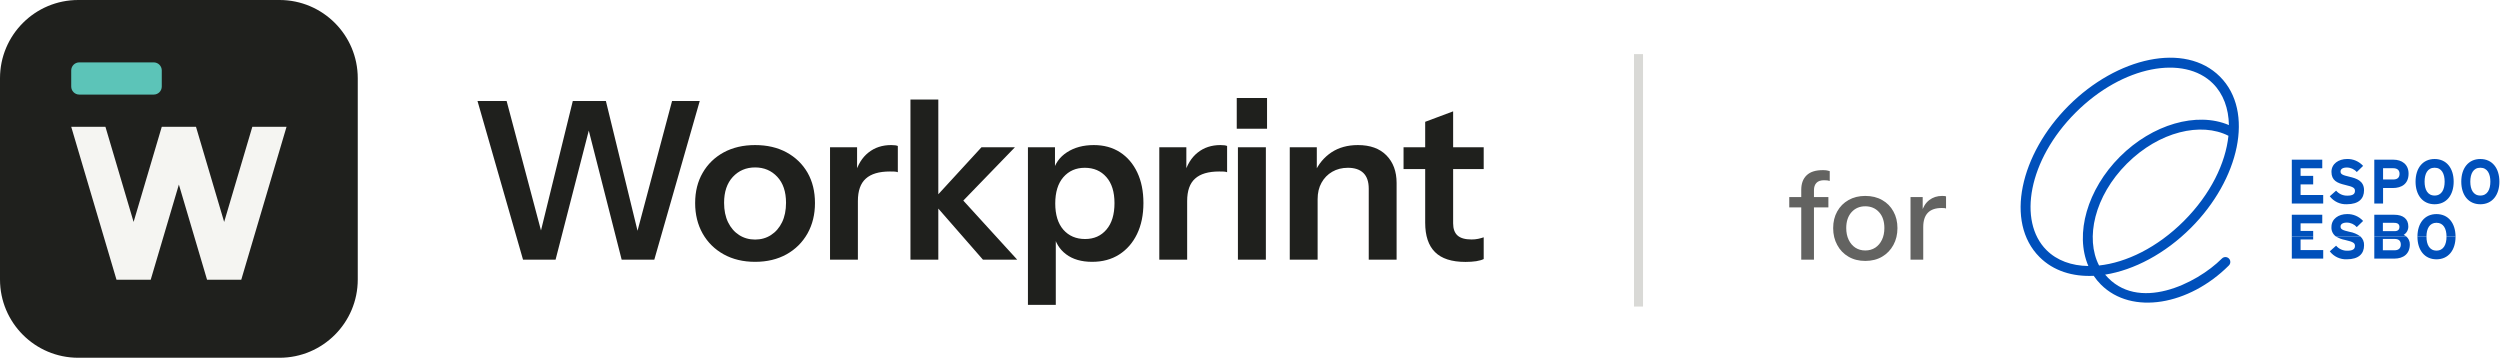
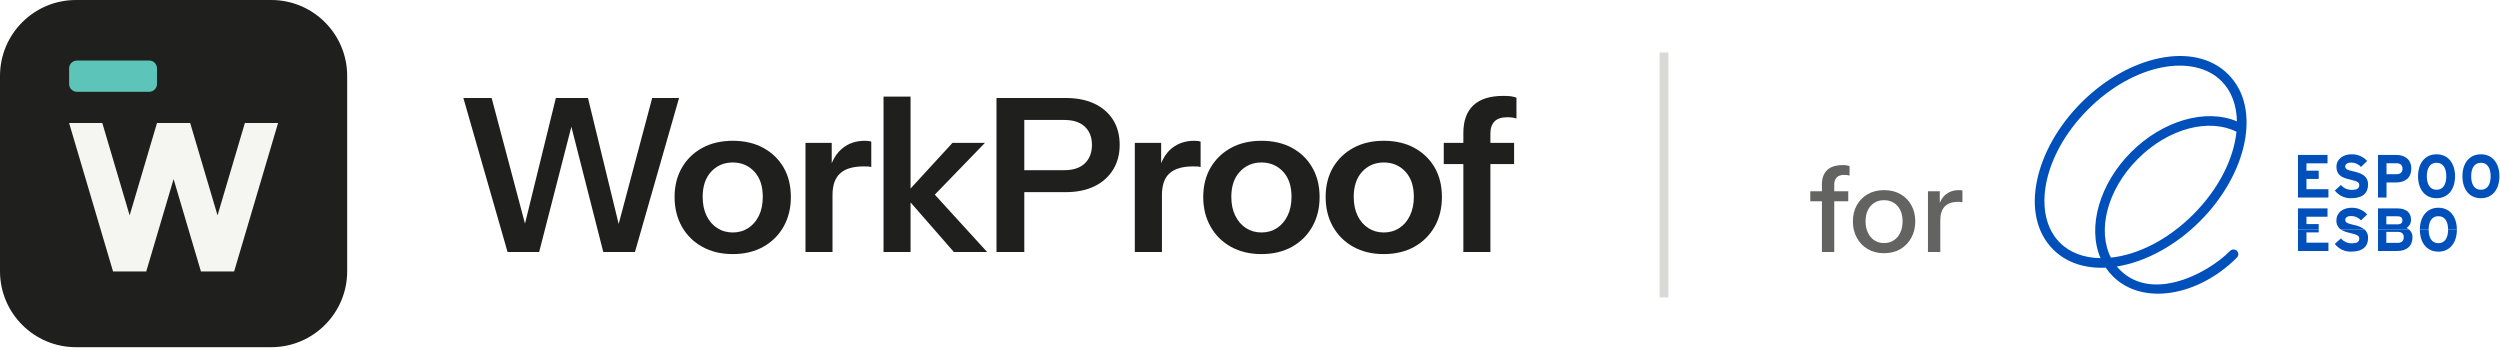
- <svg xmlns="http://www.w3.org/2000/svg" viewBox="0 0 277.28 40" width="277.28" height="40">
+ <svg xmlns="http://www.w3.org/2000/svg" viewBox="0 0 285.73 40" width="285.73" height="40">
  <g transform="scale(0.62)">
    <g fill="#1f201d">
      <rect x="0" y="0" width="64" height="64" rx="14" />
    </g>
    <g transform="translate(8.96 7.56) scale(0.72)">
      <g fill="#5cc4b8">
        <rect x="5.25" y="5" width="22.5" height="8" rx="2" />
      </g>
      <path fill="#f5f5f2" d="M5.25 21L13.75 21L25 59L16.5 59ZM27.75 21L36.25 21L25 59L16.5 59ZM27.75 21L36.25 21L47.5 59L39 59ZM50.25 21L58.75 21L47.5 59L39 59Z" />
    </g>
  </g>
-   <path fill="#1f201d" d="M6.01 0 0.96 -17.6H4.19L8.48 -1.44H7.56L11.53 -17.6H15.2L19.14 -1.44H18.24L22.54 -17.6H25.61L20.57 0H16.95L12.93 -15.78H13.68L9.62 0ZM31.75 0.24Q29.77 0.24 28.27 -0.59Q26.77 -1.42 25.93 -2.9Q25.1 -4.38 25.1 -6.28Q25.1 -8.2 25.94 -9.64Q26.77 -11.08 28.27 -11.9Q29.77 -12.71 31.75 -12.71Q33.75 -12.71 35.24 -11.9Q36.74 -11.08 37.57 -9.64Q38.39 -8.2 38.39 -6.28Q38.39 -4.38 37.56 -2.9Q36.72 -1.42 35.23 -0.59Q33.73 0.24 31.75 0.24ZM31.75 -2.23Q32.74 -2.23 33.51 -2.73Q34.29 -3.23 34.74 -4.15Q35.18 -5.06 35.18 -6.31Q35.18 -8.15 34.21 -9.19Q33.24 -10.23 31.75 -10.23Q30.26 -10.23 29.28 -9.18Q28.31 -8.13 28.31 -6.31Q28.31 -5.06 28.75 -4.15Q29.2 -3.23 29.98 -2.73Q30.76 -2.23 31.75 -2.23ZM40.06 0V-12.47H43.06V-9.45H43.15V0ZM43.15 -6.5 42.83 -9.46Q43.27 -11.05 44.32 -11.88Q45.36 -12.71 46.84 -12.71Q47.36 -12.71 47.58 -12.61V-9.7Q47.45 -9.75 47.23 -9.77Q47.01 -9.78 46.7 -9.78Q44.9 -9.78 44.03 -8.99Q43.15 -8.21 43.15 -6.5ZM48.98 0V-17.76H52.07V0ZM57.02 0 51.36 -6.48 56.86 -12.47H60.57L54.23 -5.92L54.38 -7.06L60.82 0ZM69.13 0.24Q67.35 0.24 66.24 -0.6Q65.12 -1.44 64.84 -2.93L65.1 -2.96V5.01H62.01V-12.47H65.01V-9.66L64.78 -9.71Q65.11 -11.11 66.34 -11.91Q67.57 -12.71 69.32 -12.71Q70.99 -12.71 72.23 -11.91Q73.46 -11.11 74.14 -9.67Q74.82 -8.23 74.82 -6.28Q74.82 -4.31 74.11 -2.84Q73.4 -1.38 72.13 -0.57Q70.86 0.24 69.13 0.24ZM68.35 -2.29Q69.83 -2.29 70.72 -3.34Q71.61 -4.38 71.61 -6.27Q71.61 -8.14 70.71 -9.16Q69.81 -10.19 68.31 -10.19Q66.85 -10.19 65.94 -9.15Q65.04 -8.11 65.04 -6.23Q65.04 -4.36 65.94 -3.32Q66.85 -2.29 68.35 -2.29ZM76.58 0V-12.47H79.58V-9.45H79.67V0ZM79.67 -6.5 79.35 -9.46Q79.79 -11.05 80.84 -11.88Q81.88 -12.71 83.36 -12.71Q83.88 -12.71 84.1 -12.61V-9.7Q83.97 -9.75 83.75 -9.77Q83.53 -9.78 83.22 -9.78Q81.42 -9.78 80.55 -8.99Q79.67 -8.21 79.67 -6.5ZM85.3 0V-12.47H88.4V0ZM85.17 -14.52V-17.93H88.53V-14.52ZM91.05 0V-12.47H94.05V-9.53H94.14V0ZM99.81 0V-7.87Q99.81 -9.03 99.22 -9.61Q98.63 -10.19 97.5 -10.19Q96.52 -10.19 95.76 -9.75Q95 -9.31 94.57 -8.53Q94.14 -7.76 94.14 -6.71L93.83 -9.7Q94.45 -11.08 95.67 -11.9Q96.9 -12.71 98.61 -12.71Q100.65 -12.71 101.77 -11.57Q102.9 -10.42 102.9 -8.51V0ZM110.54 0.25Q108.25 0.25 107.16 -0.84Q106.07 -1.92 106.07 -4.1V-15.29L109.17 -16.45V-4.03Q109.17 -3.12 109.66 -2.68Q110.15 -2.24 111.21 -2.24Q111.61 -2.24 111.94 -2.31Q112.27 -2.38 112.56 -2.48V-0.07Q112.27 0.08 111.73 0.17Q111.2 0.25 110.54 0.25ZM103.67 -10.05V-12.47H112.56V-10.05Z" transform="translate(52 28.8)" />
-   <path fill="#d9d9d6" d="M181.23 6h1v28h-1z" />
-   <path fill="#636361" d="M1.55 0V-7.74Q1.55 -8.79 2.15 -9.36Q2.74 -9.93 3.94 -9.93Q4.22 -9.93 4.39 -9.9Q4.57 -9.87 4.71 -9.82V-8.73Q4.61 -8.76 4.45 -8.79Q4.29 -8.81 4.1 -8.81Q3.51 -8.81 3.24 -8.52Q2.96 -8.23 2.96 -7.7V0ZM0.22 -5.8V-6.94H4.56V-5.8ZM8.65 0.14Q7.59 0.14 6.79 -0.33Q5.98 -0.8 5.54 -1.63Q5.09 -2.45 5.09 -3.5Q5.09 -4.55 5.54 -5.35Q5.99 -6.16 6.79 -6.61Q7.59 -7.07 8.65 -7.07Q9.73 -7.07 10.53 -6.61Q11.33 -6.16 11.77 -5.35Q12.22 -4.55 12.22 -3.5Q12.22 -2.45 11.77 -1.63Q11.32 -0.8 10.52 -0.33Q9.72 0.14 8.65 0.14ZM8.65 -1.02Q9.28 -1.02 9.76 -1.33Q10.23 -1.64 10.5 -2.2Q10.77 -2.76 10.77 -3.51Q10.77 -4.62 10.18 -5.27Q9.59 -5.92 8.65 -5.92Q7.72 -5.92 7.13 -5.27Q6.54 -4.61 6.54 -3.51Q6.54 -2.76 6.81 -2.2Q7.08 -1.64 7.55 -1.33Q8.03 -1.02 8.65 -1.02ZM13.67 0V-6.94H15.02V-5.21H15.08V0ZM15.08 -3.62 14.9 -5.26Q15.15 -6.15 15.75 -6.61Q16.35 -7.07 17.17 -7.07Q17.49 -7.07 17.61 -7.02V-5.68Q17.54 -5.71 17.42 -5.72Q17.29 -5.73 17.12 -5.73Q16.1 -5.73 15.59 -5.2Q15.08 -4.67 15.08 -3.62Z" transform="translate(198.23 28.8)" />
-   <g fill="#0050bb" transform="translate(224.11 6.4) scale(0.35)">
+   <path fill="#1f201d" d="M6.01 0 0.96 -17.6H4.19L8.48 -1.44H7.56L11.53 -17.6H15.2L19.14 -1.44H18.24L22.54 -17.6H25.61L20.57 0H16.95L12.93 -15.78H13.68L9.62 0ZM31.75 0.24Q29.77 0.24 28.27 -0.59Q26.77 -1.42 25.93 -2.9Q25.1 -4.38 25.1 -6.28Q25.1 -8.2 25.94 -9.64Q26.77 -11.08 28.27 -11.9Q29.77 -12.71 31.75 -12.71Q33.75 -12.71 35.24 -11.9Q36.74 -11.08 37.57 -9.64Q38.39 -8.2 38.39 -6.28Q38.39 -4.38 37.56 -2.9Q36.72 -1.42 35.23 -0.59Q33.73 0.24 31.75 0.24ZM31.75 -2.23Q32.74 -2.23 33.51 -2.73Q34.29 -3.23 34.74 -4.15Q35.18 -5.06 35.18 -6.31Q35.18 -8.15 34.21 -9.19Q33.24 -10.23 31.75 -10.23Q30.26 -10.23 29.28 -9.18Q28.31 -8.13 28.31 -6.31Q28.31 -5.06 28.75 -4.15Q29.2 -3.23 29.98 -2.73Q30.76 -2.23 31.75 -2.23ZM40.06 0V-12.47H43.06V-9.45H43.15V0ZM43.15 -6.5 42.83 -9.46Q43.27 -11.05 44.32 -11.88Q45.36 -12.71 46.84 -12.71Q47.36 -12.71 47.58 -12.61V-9.7Q47.45 -9.75 47.23 -9.77Q47.01 -9.78 46.7 -9.78Q44.9 -9.78 44.03 -8.99Q43.15 -8.21 43.15 -6.5ZM48.98 0V-17.76H52.07V0ZM57.02 0 51.36 -6.48 56.86 -12.47H60.57L54.23 -5.92 54.38 -7.06 60.82 0ZM61.89 0V-17.6H69.8Q71.73 -17.6 73.11 -16.94Q74.48 -16.28 75.23 -15.08Q75.97 -13.88 75.97 -12.25Q75.97 -10.63 75.22 -9.41Q74.47 -8.19 73.09 -7.51Q71.71 -6.84 69.8 -6.84H64.37V-9.35H69.64Q71.16 -9.35 71.98 -10.12Q72.8 -10.9 72.8 -12.24Q72.8 -13.57 71.98 -14.33Q71.17 -15.09 69.64 -15.09H65.07V0ZM77.7 0V-12.47H80.71V-9.45H80.8V0ZM80.8 -6.5 80.48 -9.46Q80.92 -11.05 81.96 -11.88Q83.01 -12.71 84.49 -12.71Q85 -12.71 85.22 -12.61V-9.7Q85.1 -9.75 84.88 -9.77Q84.66 -9.78 84.34 -9.78Q82.55 -9.78 81.67 -8.99Q80.8 -8.21 80.8 -6.5ZM92.17 0.24Q90.19 0.24 88.69 -0.59Q87.19 -1.42 86.36 -2.9Q85.52 -4.38 85.52 -6.28Q85.52 -8.2 86.36 -9.64Q87.2 -11.08 88.7 -11.9Q90.19 -12.71 92.17 -12.71Q94.18 -12.71 95.67 -11.9Q97.17 -11.08 97.99 -9.64Q98.82 -8.2 98.82 -6.28Q98.82 -4.38 97.99 -2.9Q97.15 -1.42 95.66 -0.59Q94.16 0.24 92.17 0.24ZM92.17 -2.23Q93.17 -2.23 93.94 -2.73Q94.71 -3.23 95.16 -4.15Q95.61 -5.06 95.61 -6.31Q95.61 -8.15 94.64 -9.19Q93.66 -10.23 92.17 -10.23Q90.69 -10.23 89.71 -9.18Q88.73 -8.13 88.73 -6.31Q88.73 -5.06 89.18 -4.15Q89.63 -3.23 90.41 -2.73Q91.19 -2.23 92.17 -2.23ZM106.15 0.24Q104.17 0.24 102.67 -0.59Q101.18 -1.42 100.34 -2.9Q99.51 -4.38 99.51 -6.28Q99.51 -8.2 100.34 -9.64Q101.18 -11.08 102.68 -11.9Q104.17 -12.71 106.15 -12.71Q108.16 -12.71 109.65 -11.9Q111.15 -11.08 111.98 -9.64Q112.8 -8.2 112.8 -6.28Q112.8 -4.38 111.97 -2.9Q111.13 -1.42 109.64 -0.59Q108.14 0.24 106.15 0.24ZM106.15 -2.23Q107.15 -2.23 107.92 -2.73Q108.7 -3.23 109.14 -4.15Q109.59 -5.06 109.59 -6.31Q109.59 -8.15 108.62 -9.19Q107.65 -10.23 106.15 -10.23Q104.67 -10.23 103.69 -9.18Q102.72 -8.13 102.72 -6.31Q102.72 -5.06 103.16 -4.15Q103.61 -3.23 104.39 -2.73Q105.17 -2.23 106.15 -2.23ZM115.25 0V-13.61Q115.25 -15.68 116.39 -16.76Q117.54 -17.84 119.81 -17.84Q120.32 -17.84 120.66 -17.8Q121.01 -17.75 121.32 -17.64V-15.25Q121.15 -15.32 120.88 -15.36Q120.62 -15.4 120.27 -15.4Q119.28 -15.4 118.81 -14.92Q118.34 -14.44 118.34 -13.54V0ZM113.01 -10.05V-12.47H121.05V-10.05Z" transform="translate(52 28.8)" />
+   <path fill="#d9d9d6" d="M189.68 6h1v28h-1z" />
+   <path fill="#636361" d="M1.55 0V-7.74Q1.55 -8.79 2.15 -9.36Q2.74 -9.93 3.94 -9.93Q4.22 -9.93 4.39 -9.9Q4.57 -9.87 4.71 -9.82V-8.73Q4.61 -8.76 4.45 -8.79Q4.29 -8.81 4.1 -8.81Q3.51 -8.81 3.24 -8.52Q2.96 -8.23 2.96 -7.7V0ZM0.22 -5.8V-6.94H4.56V-5.8ZM8.65 0.14Q7.59 0.14 6.79 -0.33Q5.98 -0.8 5.54 -1.63Q5.09 -2.45 5.09 -3.5Q5.09 -4.55 5.54 -5.35Q5.99 -6.16 6.79 -6.61Q7.59 -7.07 8.65 -7.07Q9.73 -7.07 10.53 -6.61Q11.33 -6.16 11.77 -5.35Q12.22 -4.55 12.22 -3.5Q12.22 -2.45 11.77 -1.63Q11.32 -0.8 10.52 -0.33Q9.72 0.14 8.65 0.14ZM8.65 -1.02Q9.28 -1.02 9.76 -1.33Q10.23 -1.64 10.5 -2.2Q10.77 -2.76 10.77 -3.51Q10.77 -4.62 10.18 -5.27Q9.59 -5.92 8.65 -5.92Q7.72 -5.92 7.13 -5.27Q6.54 -4.61 6.54 -3.51Q6.54 -2.76 6.81 -2.2Q7.08 -1.64 7.55 -1.33Q8.03 -1.02 8.65 -1.02ZM13.67 0V-6.94H15.02V-5.21H15.08V0ZM15.08 -3.62 14.9 -5.26Q15.15 -6.15 15.75 -6.61Q16.35 -7.07 17.17 -7.07Q17.49 -7.07 17.61 -7.02V-5.68Q17.54 -5.71 17.42 -5.72Q17.29 -5.73 17.12 -5.73Q16.1 -5.73 15.59 -5.2Q15.08 -4.67 15.08 -3.62Z" transform="translate(206.68 28.8)" />
+   <g fill="#0050bb" transform="translate(232.56 6.4) scale(0.35)">
    <path d="M120.479 59.221c0 1.09-.636 1.807-1.985 1.807h-3.7v-3.6h3.7c1.349 0 1.985.6 1.985 1.79m5.274-2.6v.1c0 4.231 2.244 7.17 6.036 7.17s6.04-2.939 6.04-7.17v-.1h-2.863v.1c0 2.483-.932 4.41-3.178 4.41s-3.174-1.927-3.174-4.41v-.093zm-13.673 0v7.051h6.315c2.979 0 4.944-1.568 4.944-4.487a3.17 3.17 0 0 0-1.154-2.556zm-12.2 0a8.3 8.3 0 0 0 2.972 1.147c2.622.6 3.1.992 3.1 1.887 0 1.052-.773 1.508-2.423 1.508a4.5 4.5 0 0 1-3.555-1.588l-2 1.787a6.45 6.45 0 0 0 5.4 2.523c3.794 0 5.462-1.787 5.462-4.43a3.53 3.53 0 0 0-1.185-2.835zm-13.939 0v7.051h9.952v-2.72h-7.174v-3.356h3.994v-.97z" />
    <path d="M120.039 53.659c0 .775-.419 1.309-1.57 1.309h-3.67v-2.64h3.54c1.212 0 1.708.456 1.708 1.331M108.83 42.007c0-3.017-2.443-3.774-4.647-4.288s-2.8-.8-2.8-1.67c0-.614.5-1.251 1.989-1.251a4.24 4.24 0 0 1 3.156 1.431l2.007-1.945a6.63 6.63 0 0 0-5.063-2.188c-2.742 0-4.968 1.55-4.968 4.073 0 2.74 1.79 3.555 4.35 4.151 2.622.6 3.1.992 3.1 1.887 0 1.052-.775 1.508-2.423 1.508a4.5 4.5 0 0 1-3.555-1.588l-2.007 1.787a6.45 6.45 0 0 0 5.4 2.523c3.792 0 5.46-1.787 5.46-4.43m11.252-5.225c0 1.214-.7 1.81-1.987 1.81h-3.235V35.02h3.2c1.229 0 2.024.556 2.024 1.765m2.859-.058c0-2.959-2.166-4.41-4.784-4.41h-6.08v13.9h2.781v-4.919h3.059c2.879 0 5.023-1.351 5.023-4.569m14.291 2.543c0-4.231-2.244-7.172-6.038-7.172s-6.038 2.941-6.038 7.172 2.246 7.17 6.038 7.17 6.038-2.939 6.038-7.17m14.49 0c0-4.231-2.246-7.172-6.04-7.172s-6.038 2.941-6.038 7.172 2.246 7.17 6.038 7.17 6.04-2.939 6.04-7.17m-2.862 0c0 2.483-.932 4.41-3.178 4.41s-3.178-1.927-3.178-4.41.935-4.408 3.178-4.408 3.178 1.923 3.178 4.408m-14.488 0c0 2.483-.935 4.41-3.178 4.41s-3.178-1.927-3.178-4.41.932-4.408 3.178-4.408 3.178 1.923 3.178 4.408m-38.484 6.95v-2.72h-7.167v-3.356h3.991v-2.7h-3.991v-2.4h6.871v-2.728h-9.653v13.9zm32.723 10.4c.024-2.432.963-4.312 3.178-4.312s3.154 1.88 3.178 4.317h2.859c-.033-4.177-2.273-7.072-6.038-7.072s-6 2.895-6.036 7.077zm-6.43 0a3.6 3.6 0 0 0-.789-.478 3.05 3.05 0 0 0 1.469-2.7c0-2.383-1.706-3.675-4.408-3.675h-6.376v6.855zm-14.534 0a8.04 8.04 0 0 0-3.464-1.453c-2.2-.514-2.8-.8-2.8-1.666 0-.618.5-1.251 1.989-1.251a4.23 4.23 0 0 1 3.156 1.429l2.007-1.947a6.64 6.64 0 0 0-5.063-2.184c-2.742 0-4.968 1.55-4.968 4.071a3.39 3.39 0 0 0 1.375 3zm-14.935 0v-1.73h-3.991v-2.4h6.871v-2.727h-9.653v6.855zM17.413 17.414C2.392 32.438-.917 51.852 8.195 60.962c3.3 3.307 7.956 4.979 13.272 5.048-4.381-10.164-.315-24.32 10-34.63C41.744 21.1 55.851 17.024 66.009 21.348c-.093-5.265-1.765-9.872-5.046-13.152-9.11-9.112-28.526-5.8-43.55 9.219m34.329 34.328c8.47-8.468 13.23-18.357 14.118-27-8.636-4.4-21.941-1.411-32.194 8.842C23.387 43.863 20.41 57.214 24.86 65.846c8.618-.921 18.455-5.675 26.883-14.1m2.2 2.2C45.8 62.1 35.917 67.3 26.787 68.743c10.235 12.142 28.989 2.91 36.967-5.07a1.559 1.559 0 1 1 2.206 2.2C53.435 78.38 35.266 81.709 25.449 71.89a18.5 18.5 0 0 1-2.284-2.771c-6.682.321-12.767-1.546-17.175-5.954C-5.075 52.1-.125 30.549 15.209 15.21S52.1-5.076 63.167 5.992s6.118 32.617-9.221 47.955" />
  </g>
</svg>
